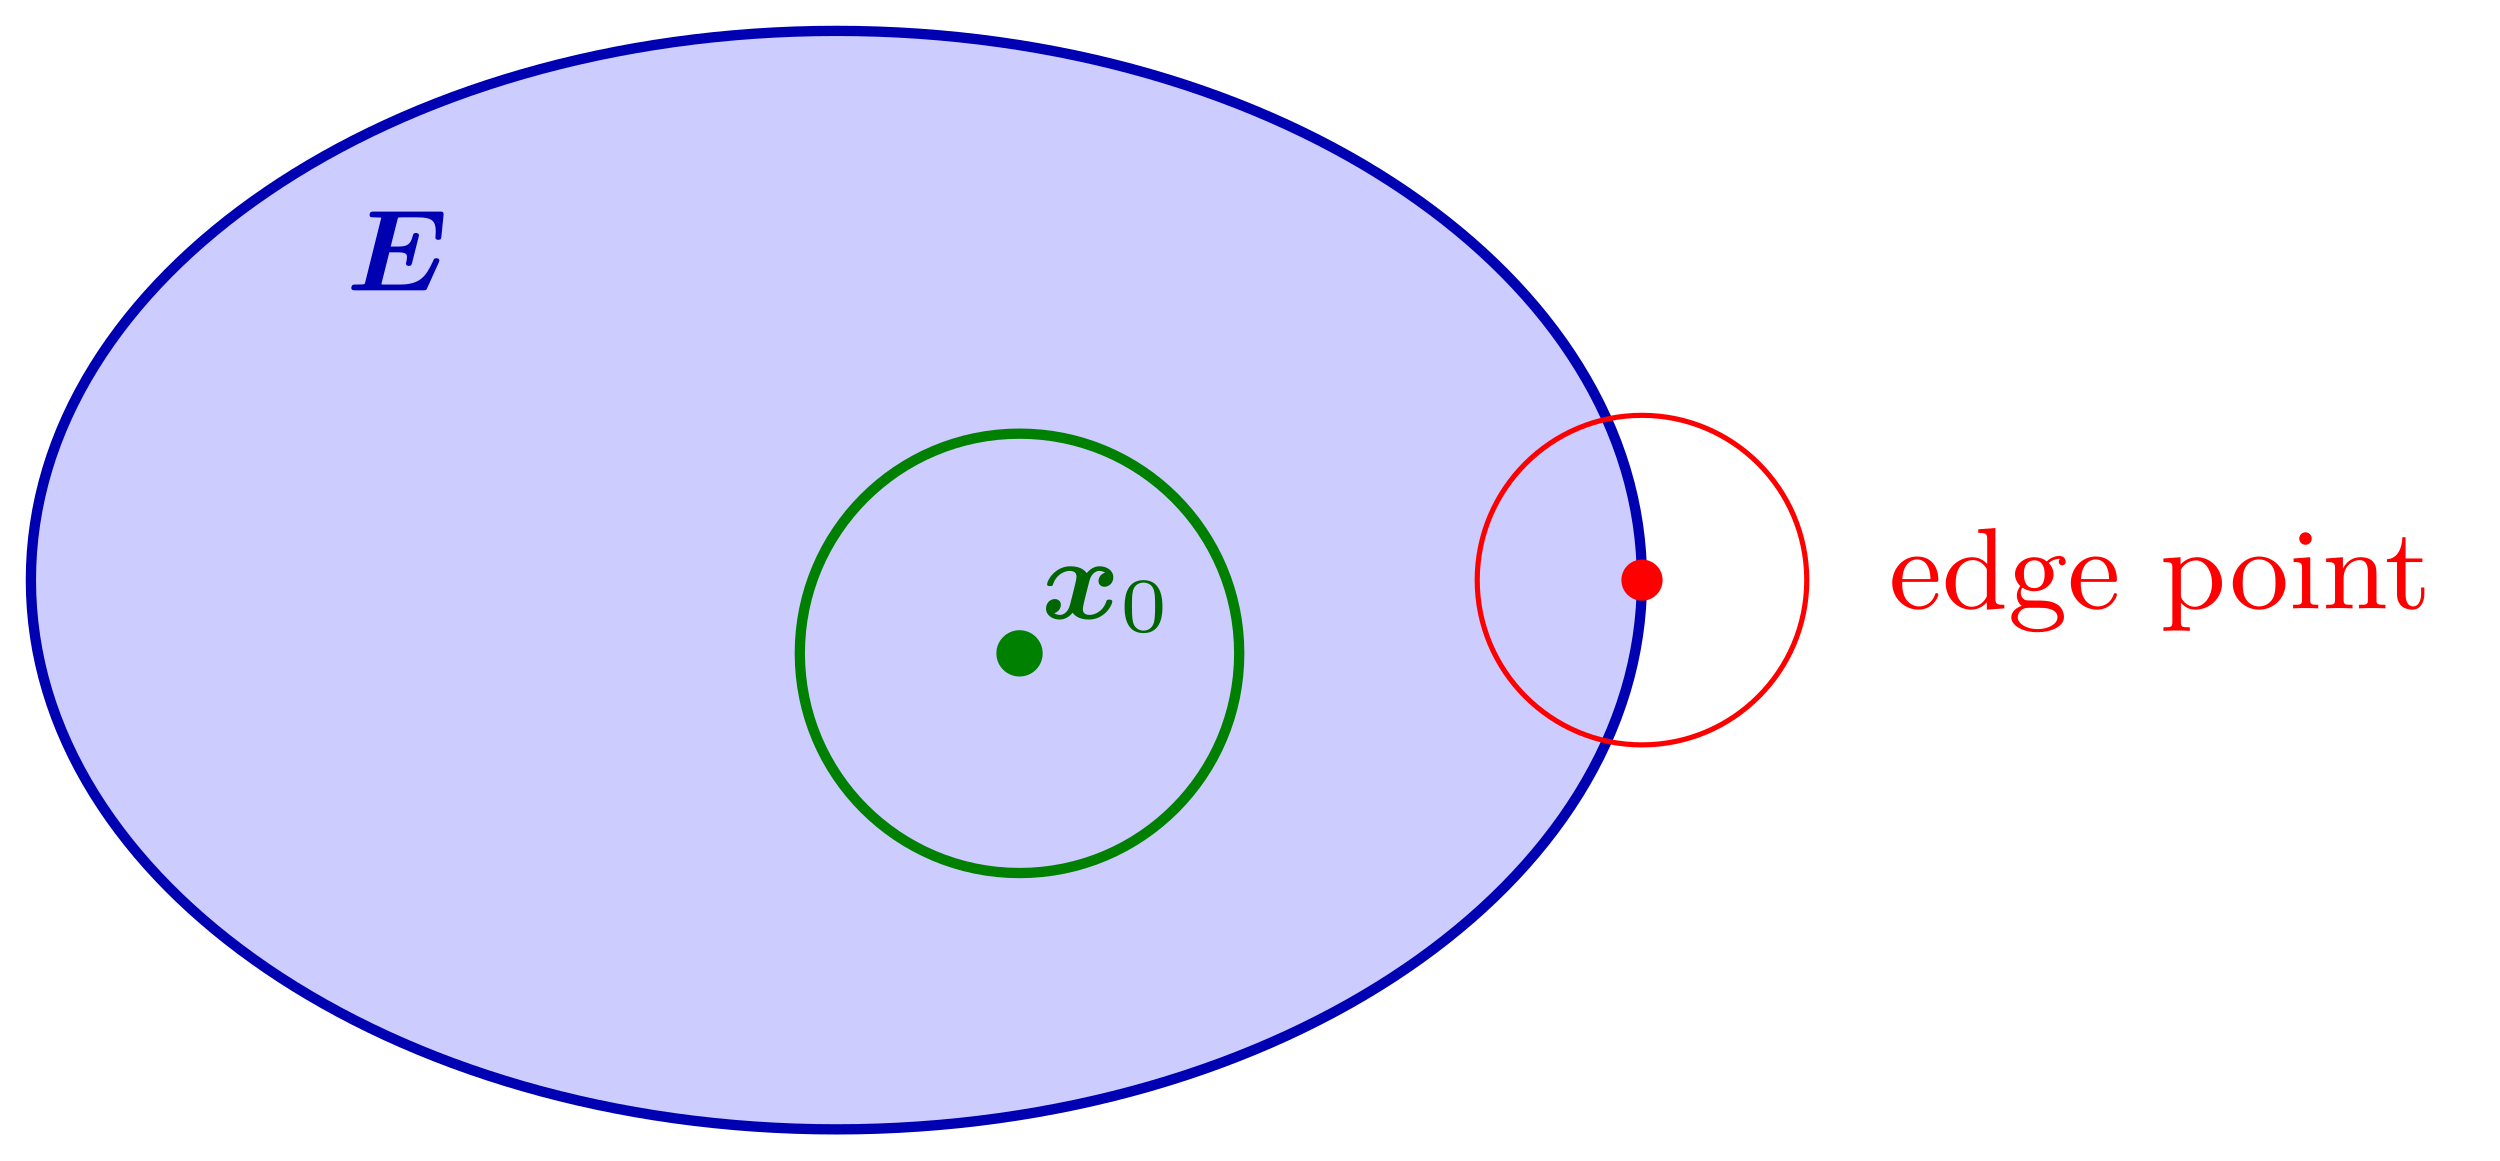
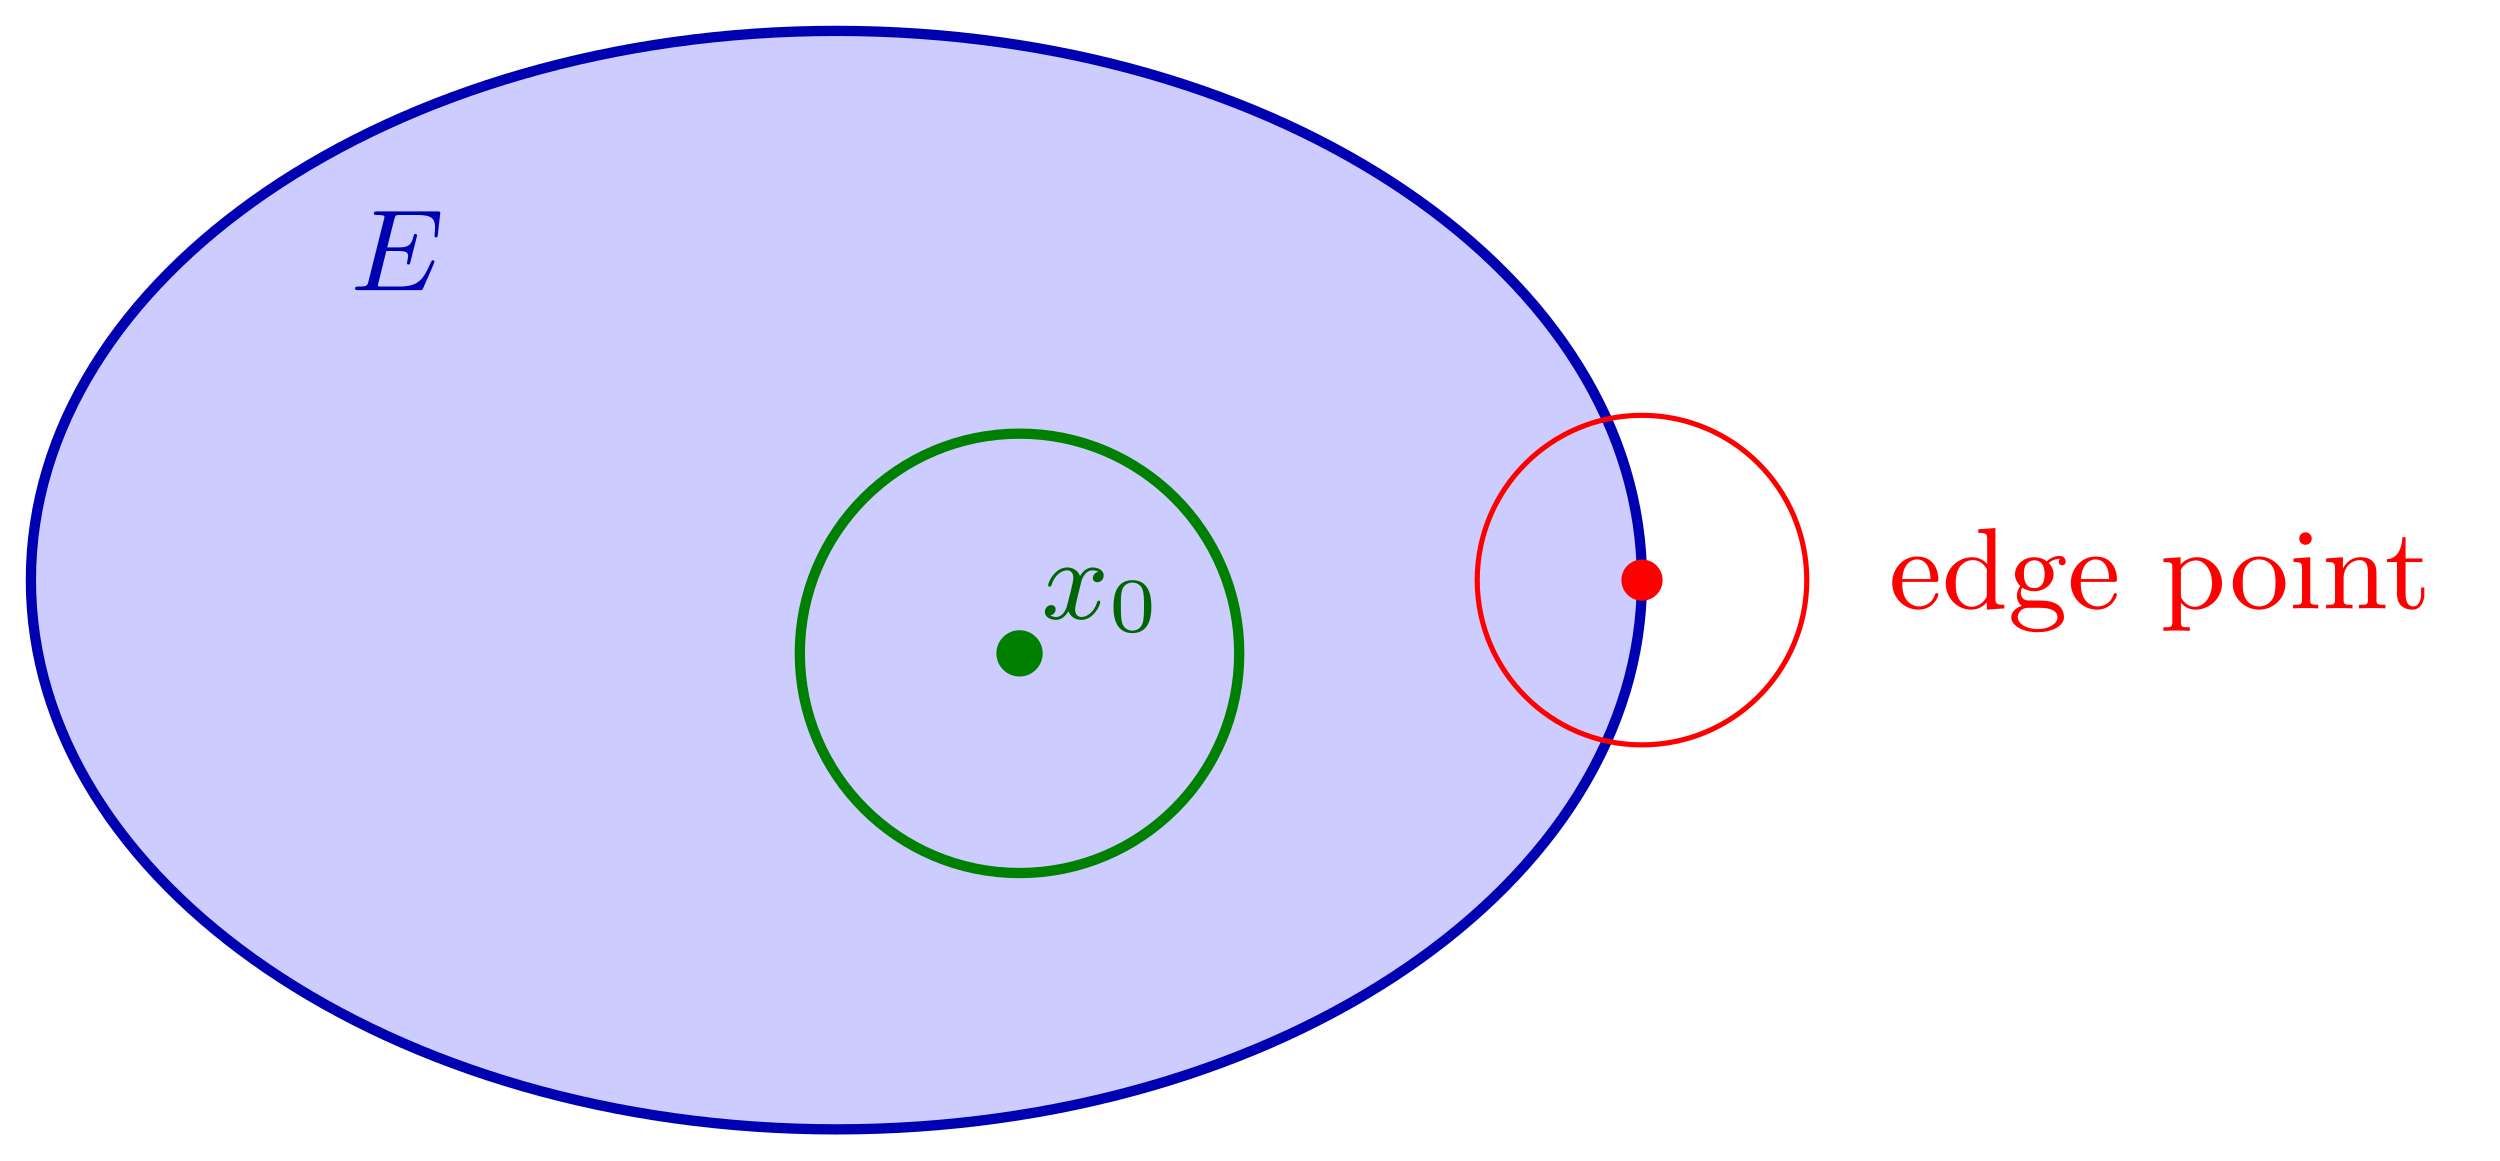
<svg xmlns="http://www.w3.org/2000/svg" version="1.1" viewBox="0 -89.821 193.537 89.821">
  <g id="page1">
    <g transform="matrix(1 0 0 -1 0 0)">
      <path d="M127.113 44.91C127.113 68.395 99.195 87.43 64.754 87.43S2.391 68.395 2.391 44.91C2.391 21.43 30.313 2.391 64.754 2.391S127.113 21.43 127.113 44.91Z" fill="#ccf" />
      <path d="M127.113 44.91C127.113 68.395 99.195 87.43 64.754 87.43S2.391 68.395 2.391 44.91C2.391 21.43 30.313 2.391 64.754 2.391S127.113 21.43 127.113 44.91Z" stroke="#0000b3" fill="none" stroke-width=".797" stroke-miterlimit="10" />
-       <path d="M33.957 69.48C33.975 69.515 34.011 69.596 34.011 69.65C34.011 69.811 33.858 69.829 33.786 69.829C33.616 69.829 33.598 69.794 33.509 69.578C32.953 68.359 32.46 67.794 30.963 67.794H29.708C29.537 67.794 29.528 67.803 29.528 67.83C29.528 67.839 29.537 67.884 29.555 67.956L30.138 70.286H30.801C31.384 70.286 31.509 70.179 31.509 69.901C31.509 69.802 31.474 69.641 31.456 69.542C31.438 69.48 31.429 69.462 31.429 69.426C31.429 69.238 31.599 69.238 31.653 69.238C31.841 69.238 31.859 69.318 31.904 69.48L32.406 71.47C32.415 71.506 32.433 71.559 32.433 71.604C32.433 71.73 32.325 71.784 32.2 71.784C32.011 71.784 31.994 71.703 31.949 71.542C31.769 70.842 31.464 70.735 30.819 70.735H30.245L30.774 72.833C30.81 72.967 30.819 72.976 30.855 72.985C30.936 72.994 30.98 72.994 31.097 72.994H32.343C33.455 72.994 33.733 72.707 33.733 71.909C33.733 71.658 33.706 71.515 33.706 71.452C33.706 71.255 33.867 71.255 33.939 71.255C34.145 71.255 34.154 71.353 34.172 71.524L34.333 73.128C34.369 73.442 34.253 73.442 34.029 73.442H28.954C28.784 73.442 28.614 73.442 28.614 73.173C28.614 73.003 28.739 72.994 28.972 72.994C29.188 72.994 29.286 72.985 29.519 72.976L28.273 67.974C28.237 67.83 28.228 67.821 28.067 67.803C27.914 67.794 27.789 67.794 27.646 67.794C27.529 67.794 27.359 67.794 27.305 67.767C27.233 67.723 27.197 67.606 27.197 67.525C27.197 67.346 27.386 67.346 27.52 67.346H32.747C32.989 67.346 32.998 67.346 33.078 67.534L33.957 69.48Z" fill="#0000b3" />
+       <path d="M29.906 70.389H30.82C31.457 70.389 31.591 70.282 31.591 69.986C31.591 69.914 31.564 69.726 31.528 69.582C31.511 69.528 31.502 69.484 31.502 69.457C31.502 69.448 31.502 69.34 31.618 69.34C31.726 69.34 31.735 69.403 31.771 69.537L32.246 71.42C32.282 71.546 32.282 71.563 32.282 71.599C32.282 71.671 32.228 71.716 32.156 71.716C32.058 71.716 32.048 71.662 32.004 71.492C31.824 70.784 31.547 70.667 30.829 70.667H29.978C30.112 71.223 30.533 72.926 30.578 73.034C30.632 73.159 30.695 73.177 30.991 73.177H32.308C33.429 73.177 33.68 72.908 33.68 72.182C33.68 71.904 33.635 71.635 33.635 71.572C33.635 71.501 33.68 71.438 33.761 71.438C33.868 71.438 33.877 71.501 33.895 71.662L34.083 73.33C34.083 73.455 33.994 73.455 33.823 73.455H29.207C29.036 73.455 28.938 73.455 28.938 73.294C28.938 73.177 29.027 73.177 29.216 73.177C29.252 73.177 29.413 73.177 29.556 73.159C29.753 73.132 29.763 73.097 29.763 73.016C29.763 72.989 29.763 72.971 29.718 72.81L28.525 68.04C28.445 67.717 28.427 67.637 27.754 67.637C27.584 67.637 27.485 67.637 27.485 67.476C27.485 67.359 27.575 67.359 27.736 67.359H32.47C32.631 67.359 32.649 67.359 32.676 67.386C32.703 67.404 32.712 67.413 32.766 67.529C32.873 67.772 33.635 69.475 33.635 69.555C33.635 69.627 33.582 69.672 33.51 69.672S33.429 69.663 33.33 69.457C32.775 68.202 32.407 67.637 30.919 67.637H29.547C29.422 67.637 29.404 67.637 29.368 67.646C29.278 67.655 29.252 67.664 29.252 67.727C29.252 67.753 29.252 67.772 29.296 67.933L29.906 70.389Z" fill="#0000b3" />
      <path d="M80.719 39.242C80.719 40.23 79.918 41.035 78.926 41.035C77.938 41.035 77.133 40.23 77.133 39.242C77.133 38.25 77.938 37.449 78.926 37.449C79.918 37.449 80.719 38.25 80.719 39.242Z" fill="#008000" />
-       <path d="M85.551 45.49C85.255 45.409 85.04 45.14 85.04 44.844C85.04 44.522 85.291 44.396 85.506 44.396C85.847 44.396 86.187 44.674 86.187 45.14C86.187 45.66 85.676 45.983 85.129 45.983C84.699 45.983 84.358 45.741 84.134 45.454C84.009 45.615 83.704 45.983 82.861 45.983C81.678 45.983 81.059 44.889 81.059 44.584C81.059 44.45 81.185 44.45 81.293 44.45C81.436 44.45 81.481 44.45 81.517 44.576C81.812 45.454 82.529 45.624 82.808 45.624C83.336 45.624 83.336 45.284 83.336 45.167C83.336 44.997 83.211 44.495 83.13 44.163C83.058 43.894 82.888 43.195 82.834 43.007C82.691 42.442 82.341 42.218 82.063 42.218C81.875 42.218 81.705 42.289 81.615 42.352C81.911 42.433 82.126 42.702 82.126 42.998C82.126 43.321 81.875 43.446 81.66 43.446C81.319 43.446 80.978 43.168 80.978 42.702C80.978 42.182 81.49 41.859 82.037 41.859C82.467 41.859 82.808 42.101 83.032 42.388C83.157 42.227 83.462 41.859 84.304 41.859C85.488 41.859 86.107 42.953 86.107 43.258C86.107 43.401 85.954 43.401 85.873 43.401C85.712 43.401 85.685 43.374 85.649 43.267C85.353 42.388 84.636 42.218 84.358 42.218C83.829 42.218 83.829 42.558 83.829 42.675C83.829 42.845 83.955 43.348 84.036 43.679C84.107 43.948 84.278 44.647 84.332 44.836C84.475 45.4 84.824 45.624 85.103 45.624C85.291 45.624 85.461 45.553 85.551 45.49Z" fill="#060" />
-       <path d="M89.99 42.842C89.99 43.279 89.99 44.911 88.525 44.911S87.061 43.279 87.061 42.842C87.061 42.412 87.061 40.809 88.525 40.809S89.99 42.412 89.99 42.842ZM88.525 41.001C88.275 41.001 87.868 41.12 87.724 41.617C87.629 41.963 87.629 42.549 87.629 42.92C87.629 43.32 87.629 43.781 87.712 44.104C87.862 44.642 88.316 44.719 88.525 44.719C88.8 44.719 89.195 44.588 89.327 44.133C89.416 43.817 89.422 43.38 89.422 42.92C89.422 42.537 89.422 41.933 89.321 41.599C89.153 41.078 88.723 41.001 88.525 41.001Z" fill="#060" />
+       <path d="M85.031 45.553C84.699 45.49 84.6 45.203 84.6 45.069C84.6 44.898 84.726 44.746 84.95 44.746C85.201 44.746 85.443 44.961 85.443 45.275C85.443 45.687 84.995 45.893 84.573 45.893C84.036 45.893 83.722 45.418 83.614 45.23C83.444 45.669 83.049 45.893 82.619 45.893C81.66 45.893 81.14 44.746 81.14 44.513C81.14 44.432 81.203 44.405 81.265 44.405C81.346 44.405 81.373 44.45 81.391 44.504C81.669 45.391 82.261 45.669 82.601 45.669C82.861 45.669 83.094 45.499 83.094 45.078C83.094 44.755 82.709 43.321 82.592 42.89C82.521 42.612 82.252 42.057 81.758 42.057C81.579 42.057 81.391 42.119 81.301 42.173C81.543 42.218 81.723 42.424 81.723 42.657C81.723 42.881 81.552 42.98 81.382 42.98C81.122 42.98 80.889 42.756 80.889 42.451C80.889 42.012 81.373 41.832 81.75 41.832C82.269 41.832 82.574 42.263 82.709 42.505C82.933 41.913 83.462 41.832 83.704 41.832C84.672 41.832 85.183 42.998 85.183 43.213C85.183 43.258 85.156 43.321 85.067 43.321C84.968 43.321 84.959 43.285 84.914 43.15C84.717 42.505 84.197 42.057 83.731 42.057C83.471 42.057 83.229 42.218 83.229 42.648C83.229 42.845 83.354 43.338 83.435 43.679C83.471 43.84 83.713 44.809 83.731 44.871C83.838 45.194 84.107 45.669 84.564 45.669C84.726 45.669 84.896 45.643 85.031 45.553Z" fill="#060" />
+       <path d="M89.131 42.842C89.131 43.279 89.131 44.911 87.666 44.911S86.202 43.279 86.202 42.842C86.202 42.412 86.202 40.809 87.666 40.809S89.131 42.412 89.131 42.842ZM87.666 41.001C87.416 41.001 87.009 41.12 86.865 41.617C86.77 41.963 86.77 42.549 86.77 42.92C86.77 43.32 86.77 43.781 86.853 44.104C87.003 44.642 87.457 44.719 87.666 44.719C87.941 44.719 88.336 44.588 88.468 44.133C88.557 43.817 88.563 43.38 88.563 42.92C88.563 42.537 88.563 41.933 88.462 41.599C88.294 41.078 87.864 41.001 87.666 41.001Z" fill="#060" />
      <path d="M95.934 39.242C95.934 48.637 88.32 56.25 78.926 56.25S61.918 48.637 61.918 39.242S69.531 22.234 78.926 22.234S95.934 29.848 95.934 39.242Z" stroke="#008000" fill="none" stroke-width=".797" stroke-miterlimit="10" />
      <path d="M128.711 44.91C128.711 45.793 127.996 46.504 127.113 46.504C126.234 46.504 125.52 45.793 125.52 44.91C125.52 44.031 126.234 43.316 127.113 43.316C127.996 43.316 128.711 44.031 128.711 44.91Z" fill="#f00" />
      <path d="M139.871 44.91C139.871 51.957 134.16 57.668 127.113 57.668C120.07 57.668 114.359 51.957 114.359 44.91C114.359 37.867 120.07 32.156 127.113 32.156C134.16 32.156 139.871 37.867 139.871 44.91Z" stroke="#f00" fill="none" stroke-width=".399" stroke-miterlimit="10" />
      <path d="M150.054 43.79C150.054 43.853 150.009 43.906 149.929 43.906C149.839 43.906 149.812 43.844 149.803 43.808C149.498 42.893 148.7 42.875 148.566 42.875C148.135 42.875 147.768 43.117 147.562 43.422C147.266 43.861 147.257 44.4 147.257 44.776H149.812C150.009 44.776 150.054 44.776 150.054 44.964C150.054 45.888 149.552 46.739 148.404 46.739C147.329 46.739 146.486 45.807 146.486 44.695C146.486 43.521 147.427 42.624 148.521 42.624S150.054 43.584 150.054 43.79ZM149.444 44.991H147.266C147.347 46.372 148.154 46.515 148.404 46.515C148.898 46.515 149.435 46.139 149.444 44.991ZM155.165 42.723V43.001C154.555 43.001 154.474 43.064 154.474 43.503V48.945L153.148 48.846V48.568C153.757 48.568 153.838 48.505 153.838 48.066V46.156C153.793 46.21 153.39 46.685 152.69 46.685C151.588 46.685 150.628 45.807 150.628 44.65C150.628 43.53 151.525 42.624 152.592 42.624C153.246 42.624 153.65 43.01 153.811 43.198V42.624L155.165 42.723ZM153.811 43.799C153.811 43.637 153.811 43.61 153.676 43.422C153.399 43.019 152.986 42.849 152.628 42.849C152.242 42.849 151.884 43.064 151.65 43.44C151.417 43.826 151.399 44.355 151.399 44.641C151.399 45.063 151.453 45.538 151.686 45.896C151.884 46.183 152.251 46.461 152.726 46.461C153.103 46.461 153.461 46.273 153.703 45.932C153.811 45.789 153.811 45.78 153.811 45.61V43.799ZM159.917 46.336C159.917 46.506 159.791 46.784 159.433 46.784C159.173 46.784 158.769 46.685 158.456 46.363C158.213 46.56 157.864 46.685 157.487 46.685C156.636 46.685 155.99 46.076 155.99 45.368C155.99 44.91 156.259 44.588 156.403 44.453C156.385 44.435 156.134 44.121 156.134 43.709C156.134 43.404 156.277 43.081 156.519 42.92C156.062 42.777 155.703 42.445 155.703 42.024C155.703 41.387 156.591 40.876 157.738 40.876C158.841 40.876 159.782 41.351 159.782 42.042C159.782 42.409 159.612 42.804 159.28 43.019C158.778 43.333 158.258 43.333 157.407 43.333C157.227 43.333 156.941 43.333 156.869 43.35C156.609 43.404 156.438 43.646 156.438 43.933C156.438 44.077 156.483 44.211 156.564 44.328C156.788 44.184 157.066 44.05 157.478 44.05C158.33 44.05 158.976 44.659 158.976 45.368C158.976 45.807 158.725 46.112 158.608 46.237C158.967 46.56 159.388 46.56 159.496 46.56C159.451 46.533 159.379 46.488 159.379 46.327C159.379 46.228 159.442 46.058 159.648 46.058C159.773 46.058 159.917 46.148 159.917 46.336ZM158.285 45.368C158.285 45.161 158.285 44.292 157.478 44.292C156.681 44.292 156.681 45.17 156.681 45.368C156.681 45.61 156.698 45.915 156.851 46.13C156.985 46.309 157.227 46.443 157.478 46.443C158.285 46.443 158.285 45.574 158.285 45.368ZM159.28 42.033C159.28 41.522 158.59 41.118 157.747 41.118C156.869 41.118 156.205 41.54 156.205 42.033C156.205 42.176 156.295 42.768 157.066 42.768H157.891C158.178 42.768 159.28 42.759 159.28 42.033ZM163.88 43.79C163.88 43.853 163.835 43.906 163.755 43.906C163.665 43.906 163.638 43.844 163.629 43.808C163.324 42.893 162.526 42.875 162.392 42.875C161.961 42.875 161.594 43.117 161.388 43.422C161.092 43.861 161.083 44.4 161.083 44.776H163.638C163.835 44.776 163.88 44.776 163.88 44.964C163.88 45.888 163.378 46.739 162.231 46.739C161.155 46.739 160.312 45.807 160.312 44.695C160.312 43.521 161.253 42.624 162.347 42.624S163.88 43.584 163.88 43.79ZM163.271 44.991H161.092C161.173 46.372 161.98 46.515 162.231 46.515C162.724 46.515 163.261 46.139 163.271 44.991Z" fill="#f00" />
      <path d="M172.017 44.659C172.017 45.789 171.138 46.685 170.08 46.685C169.596 46.685 169.148 46.488 168.807 46.12V46.685L167.481 46.587V46.309C168.117 46.309 168.171 46.255 168.171 45.87V41.674C168.171 41.262 168.072 41.262 167.481 41.262V40.984C167.902 41.002 168.072 41.011 168.503 41.011S169.049 41.002 169.524 40.984V41.262C168.933 41.262 168.834 41.262 168.834 41.674V43.153C169.067 42.92 169.372 42.624 169.964 42.624C171.031 42.624 172.017 43.485 172.017 44.659ZM171.246 44.659C171.246 43.637 170.636 42.849 169.91 42.849C169.507 42.849 169.166 43.081 168.951 43.395C168.834 43.575 168.834 43.593 168.834 43.763V45.735C169.139 46.255 169.632 46.435 170.009 46.435C170.708 46.435 171.246 45.628 171.246 44.659Z" fill="#f00" />
      <path d="M176.928 44.632C176.928 45.807 175.995 46.739 174.893 46.739C173.754 46.739 172.849 45.78 172.849 44.632C172.849 43.512 173.781 42.624 174.884 42.624C176.022 42.624 176.928 43.53 176.928 44.632ZM176.157 44.713C176.157 44.381 176.157 43.861 175.933 43.467C175.682 43.055 175.269 42.875 174.893 42.875C174.444 42.875 174.068 43.1 173.862 43.449C173.629 43.826 173.62 44.301 173.62 44.713C173.62 45.045 173.62 45.556 173.844 45.923C174.113 46.38 174.561 46.515 174.884 46.515C175.395 46.515 175.762 46.228 175.942 45.923C176.148 45.547 176.157 45.09 176.157 44.713ZM179.466 42.723V43.001C178.883 43.001 178.847 43.046 178.847 43.395V46.685L177.556 46.587V46.309C178.13 46.309 178.211 46.255 178.211 45.816V43.413C178.211 43.001 178.112 43.001 177.52 43.001V42.723C177.924 42.741 178.112 42.75 178.506 42.75C178.65 42.75 179.026 42.75 179.466 42.723ZM178.963 48.129C178.963 48.398 178.748 48.613 178.479 48.613S177.995 48.398 177.995 48.129S178.211 47.645 178.479 47.645S178.963 47.86 178.963 48.129ZM184.666 42.723V43.001C184.208 43.001 183.984 43.001 183.975 43.279V45C183.975 45.744 183.975 46.004 183.724 46.318C183.518 46.569 183.178 46.685 182.729 46.685C181.896 46.685 181.51 46.067 181.384 45.816H181.376V46.685L180.076 46.587V46.309C180.685 46.309 180.766 46.246 180.766 45.807V43.413C180.766 43.001 180.667 43.001 180.076 43.001V42.723C180.497 42.741 180.667 42.75 181.098 42.75S181.644 42.741 182.12 42.723V43.001C181.528 43.001 181.429 43.001 181.429 43.413V45.045C181.429 45.995 182.102 46.461 182.667 46.461C183.195 46.461 183.312 46.022 183.312 45.484V43.413C183.312 43.001 183.213 43.001 182.622 43.001V42.723C183.043 42.741 183.213 42.75 183.644 42.75S184.191 42.741 184.666 42.723Z" fill="#f00" />
      <path d="M187.68 43.835V44.345H187.429V43.861C187.429 43.198 187.151 42.875 186.828 42.875C186.228 42.875 186.228 43.664 186.228 43.826V46.309H187.527V46.587H186.228V48.236H185.977C185.968 47.483 185.654 46.56 184.784 46.533V46.309H185.564V43.835C185.564 42.83 186.291 42.624 186.766 42.624C187.366 42.624 187.68 43.198 187.68 43.835Z" fill="#f00" />
    </g>
  </g>
</svg>
